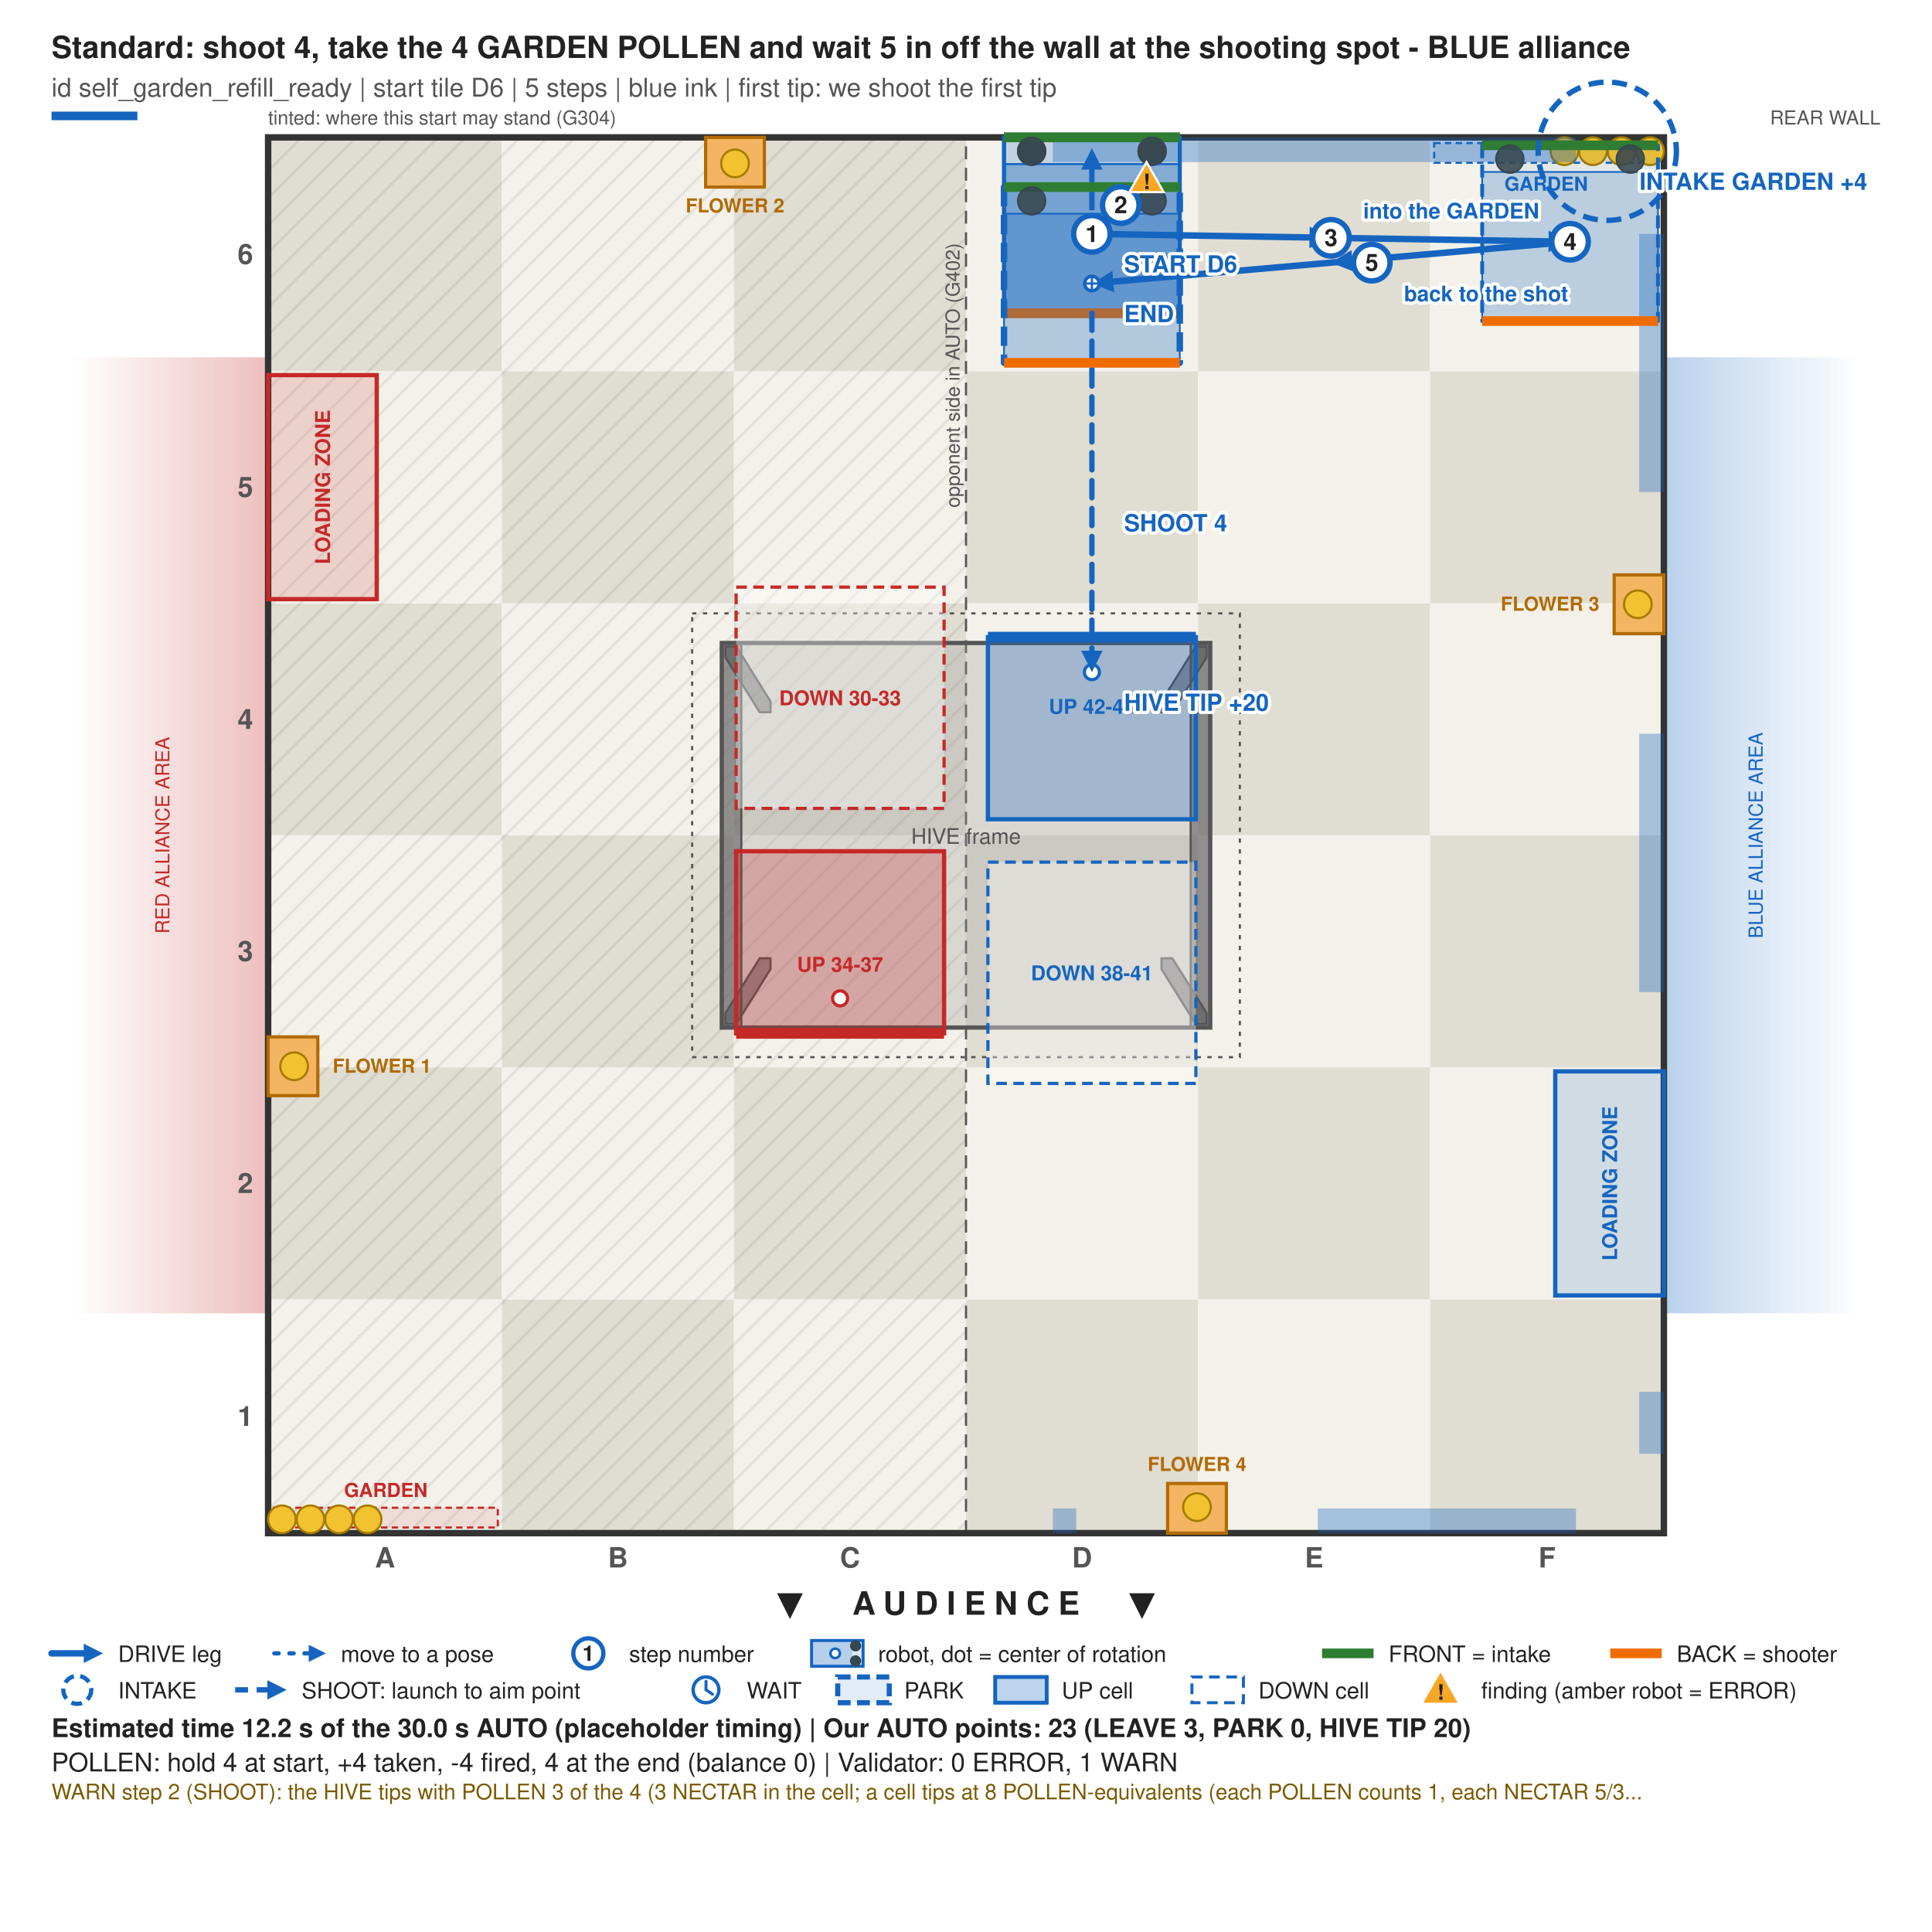
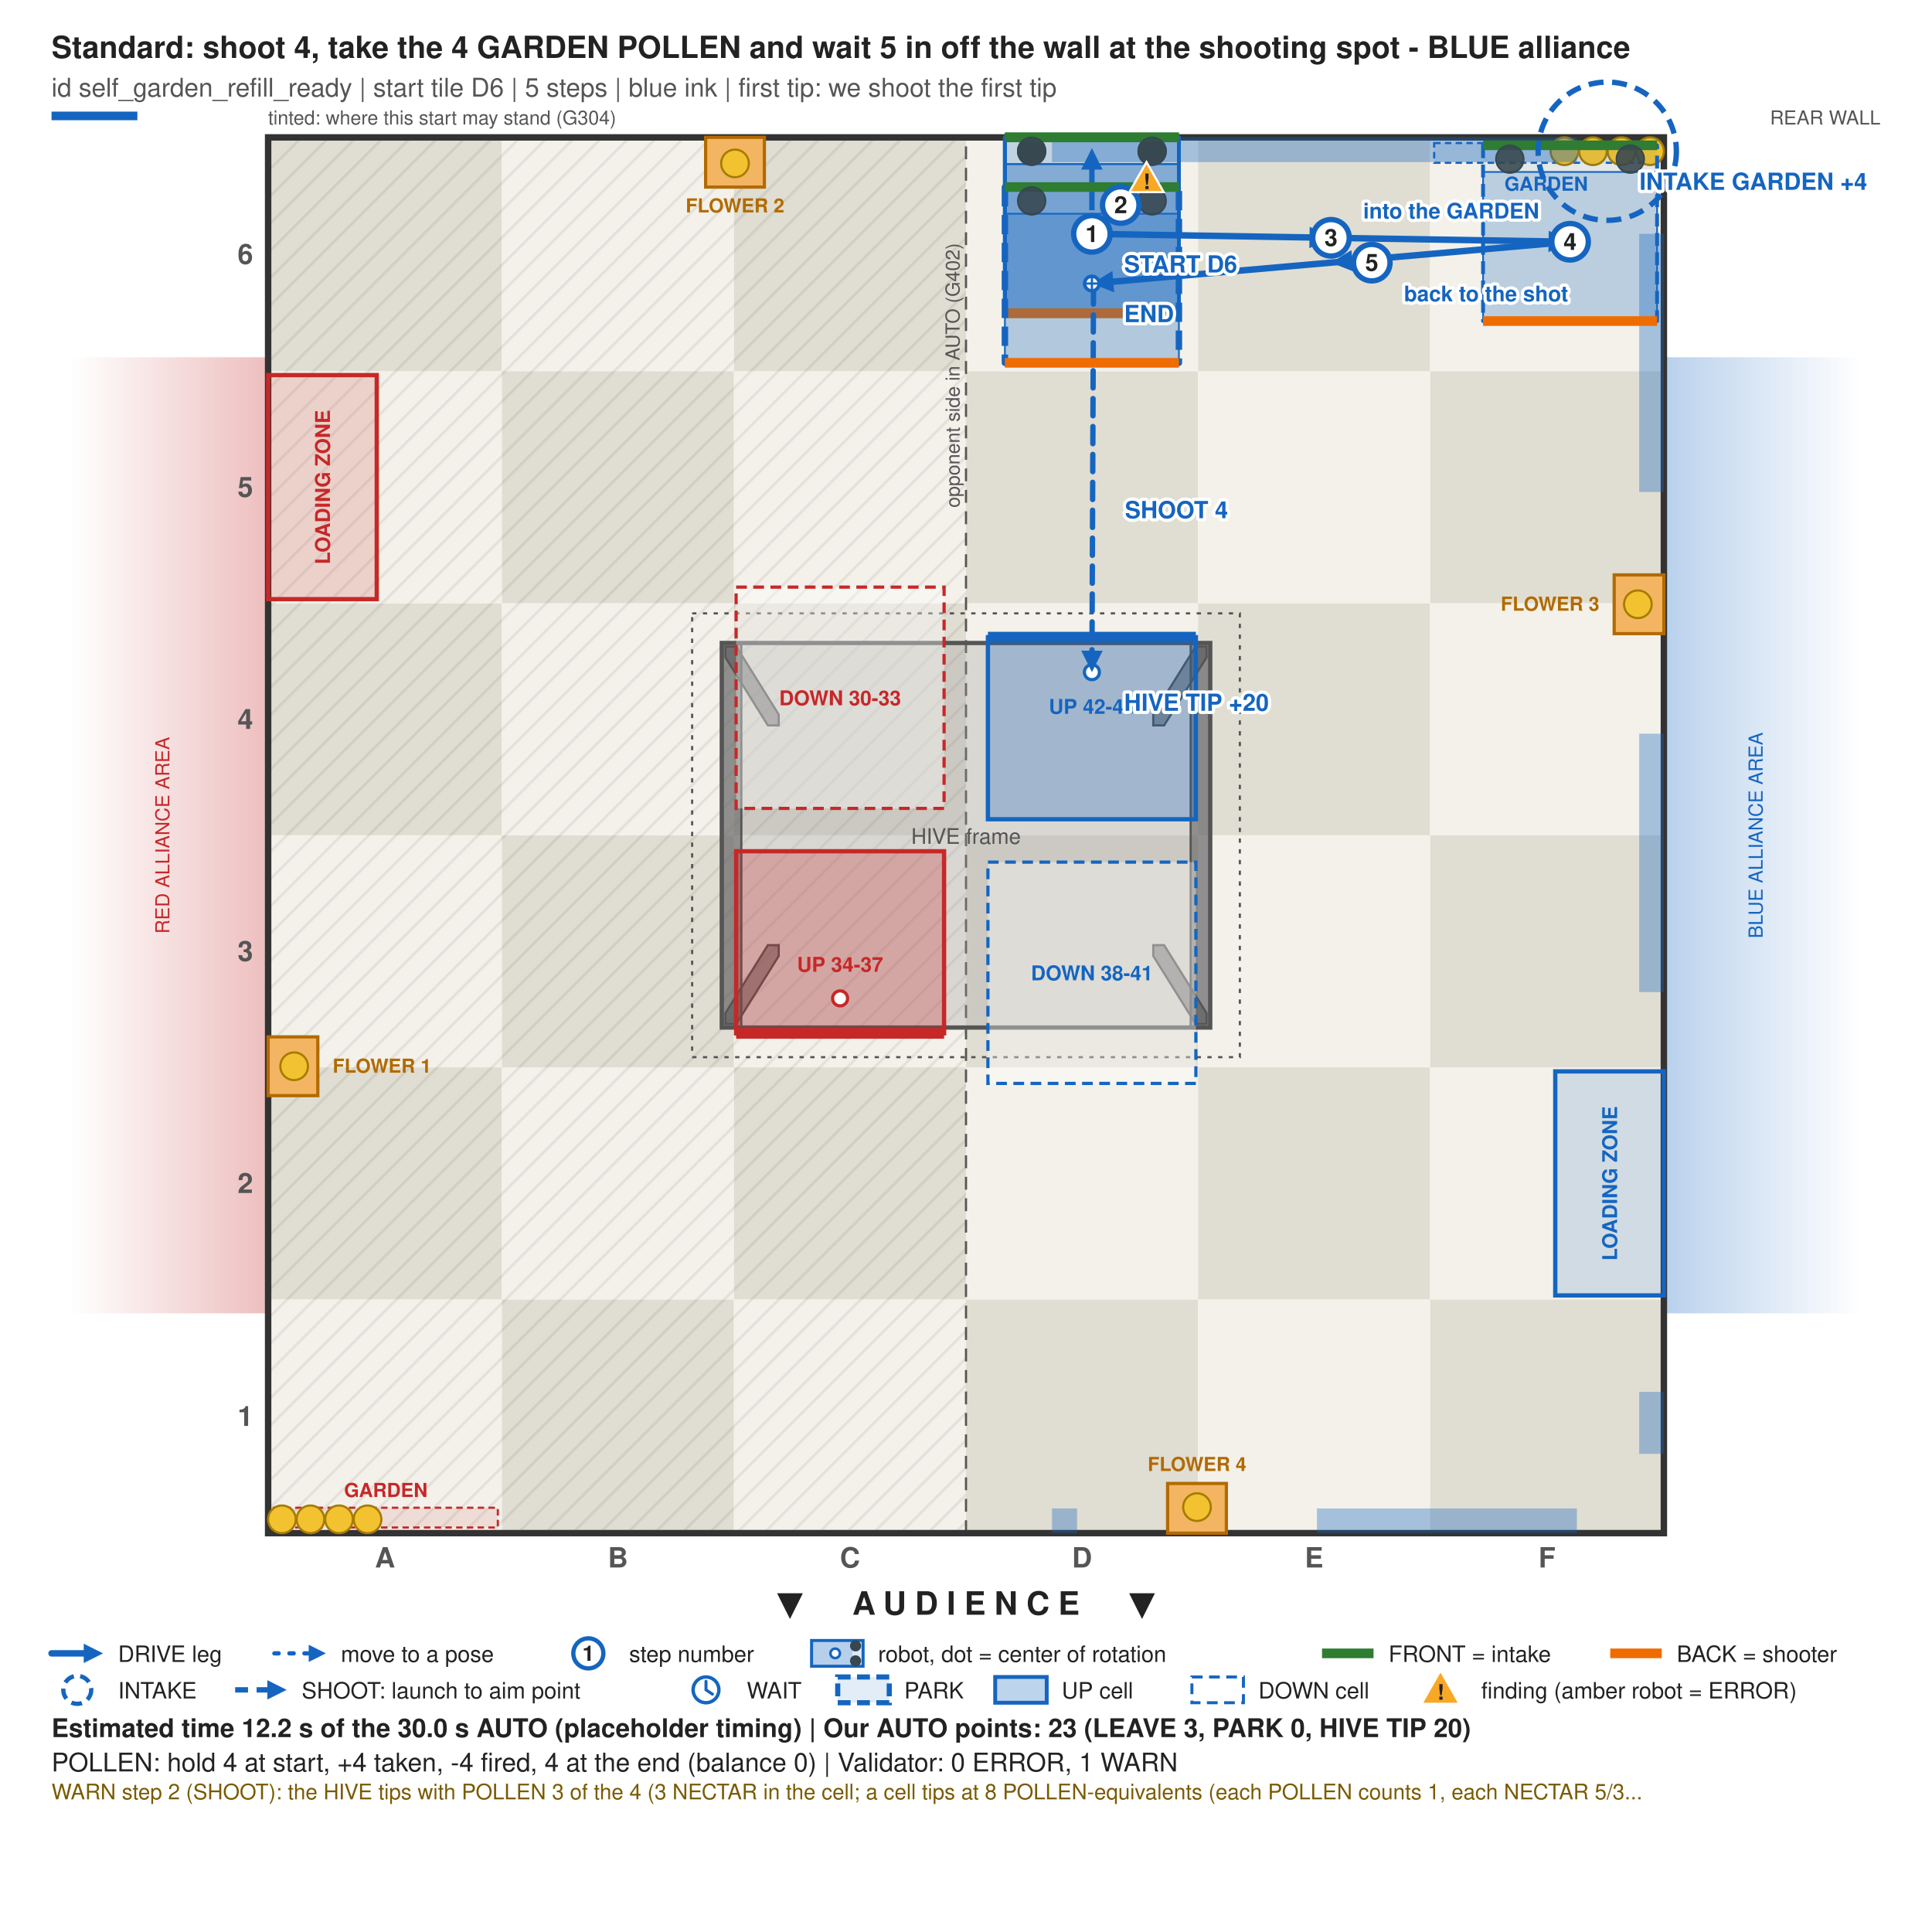
<svg xmlns="http://www.w3.org/2000/svg" viewBox="0 0 900 900" width="900" height="900" role="img" aria-labelledby="svg-title svg-desc" font-family="Helvetica, Arial, sans-serif">
  <defs>
    <linearGradient id="area-red" x1="1" y1="0" x2="0" y2="0">
      <stop offset="0" stop-color="#c62828" stop-opacity="0.30" />
      <stop offset="1" stop-color="#c62828" stop-opacity="0" />
    </linearGradient>
    <linearGradient id="area-blue" x1="0" y1="0" x2="1" y2="0">
      <stop offset="0" stop-color="#1565c0" stop-opacity="0.30" />
      <stop offset="1" stop-color="#1565c0" stop-opacity="0" />
    </linearGradient>
    <pattern id="opponent-hatch" width="9" height="9" patternUnits="userSpaceOnUse" patternTransform="rotate(45)">
      <line x1="0" y1="0" x2="0" y2="9" stroke="#000000" stroke-opacity="0.07" stroke-width="2.5" />
    </pattern>
  </defs>
  <rect id="background" x="0" y="0" width="900" height="900" fill="#ffffff" />
  <text id="title" x="24" y="27" font-size="14.22" font-weight="bold" fill="#222222">Standard: shoot 4, take the 4 GARDEN POLLEN and wait 5 in off the wall at the shooting spot - BLUE alliance</text>
  <text id="subtitle" x="24" y="45" font-size="12" fill="#555555">id self_garden_refill_ready  |  start tile D6  |  5 steps  |  blue ink  |  first tip: we shoot the first tip</text>
  <rect x="24" y="52" width="40" height="4" fill="#1565c0" />
  <g id="field">
    <rect class="alliance-area" data-alliance="RED" x="32.9" y="166.43" width="92" height="445.37" fill="url(#area-red)" />
    <rect class="alliance-area" data-alliance="BLUE" x="775.1" y="166.43" width="92" height="445.37" fill="url(#area-blue)" />
    <text x="78.9" y="389.12" font-size="9" fill="#c62828" text-anchor="middle" transform="rotate(-90 78.9 389.12)">RED ALLIANCE AREA</text>
    <text x="821.1" y="389.12" font-size="9" fill="#1565c0" text-anchor="middle" transform="rotate(-90 821.1 389.12)">BLUE ALLIANCE AREA</text>
    <rect class="tile" data-tile="A1" x="124.9" y="605.3" width="108.9" height="108.9" fill="#f3f1ea" />
    <rect class="tile" data-tile="A2" x="124.9" y="497.2" width="108.9" height="108.1" fill="#e0ddd2" />
    <rect class="tile" data-tile="A3" x="124.9" y="389.1" width="108.9" height="108.1" fill="#f3f1ea" />
    <rect class="tile" data-tile="A4" x="124.9" y="281" width="108.9" height="108.1" fill="#e0ddd2" />
    <rect class="tile" data-tile="A5" x="124.9" y="172.9" width="108.9" height="108.1" fill="#f3f1ea" />
    <rect class="tile" data-tile="A6" x="124.9" y="64" width="108.9" height="108.9" fill="#e0ddd2" />
    <rect class="tile" data-tile="B1" x="233.8" y="605.3" width="108.1" height="108.9" fill="#e0ddd2" />
    <rect class="tile" data-tile="B2" x="233.8" y="497.2" width="108.1" height="108.1" fill="#f3f1ea" />
    <rect class="tile" data-tile="B3" x="233.8" y="389.1" width="108.1" height="108.1" fill="#e0ddd2" />
    <rect class="tile" data-tile="B4" x="233.8" y="281" width="108.1" height="108.1" fill="#f3f1ea" />
    <rect class="tile" data-tile="B5" x="233.8" y="172.9" width="108.1" height="108.1" fill="#e0ddd2" />
    <rect class="tile" data-tile="B6" x="233.8" y="64" width="108.1" height="108.9" fill="#f3f1ea" />
    <rect class="tile" data-tile="C1" x="341.9" y="605.3" width="108.1" height="108.9" fill="#f3f1ea" />
    <rect class="tile" data-tile="C2" x="341.9" y="497.2" width="108.1" height="108.1" fill="#e0ddd2" />
    <rect class="tile" data-tile="C3" x="341.9" y="389.1" width="108.1" height="108.1" fill="#f3f1ea" />
    <rect class="tile" data-tile="C4" x="341.9" y="281" width="108.1" height="108.1" fill="#e0ddd2" />
    <rect class="tile" data-tile="C5" x="341.9" y="172.9" width="108.1" height="108.1" fill="#f3f1ea" />
    <rect class="tile" data-tile="C6" x="341.9" y="64" width="108.1" height="108.9" fill="#e0ddd2" />
    <rect class="tile" data-tile="D1" x="450" y="605.3" width="108.1" height="108.9" fill="#e0ddd2" />
    <rect class="tile" data-tile="D2" x="450" y="497.2" width="108.1" height="108.1" fill="#f3f1ea" />
    <rect class="tile" data-tile="D3" x="450" y="389.1" width="108.1" height="108.1" fill="#e0ddd2" />
    <rect class="tile" data-tile="D4" x="450" y="281" width="108.1" height="108.1" fill="#f3f1ea" />
    <rect class="tile" data-tile="D5" x="450" y="172.9" width="108.1" height="108.1" fill="#e0ddd2" />
    <rect class="tile" data-tile="D6" x="450" y="64" width="108.1" height="108.9" fill="#f3f1ea" />
    <rect class="tile" data-tile="E1" x="558.1" y="605.3" width="108.1" height="108.9" fill="#f3f1ea" />
    <rect class="tile" data-tile="E2" x="558.1" y="497.2" width="108.1" height="108.1" fill="#e0ddd2" />
    <rect class="tile" data-tile="E3" x="558.1" y="389.1" width="108.1" height="108.1" fill="#f3f1ea" />
    <rect class="tile" data-tile="E4" x="558.1" y="281" width="108.1" height="108.1" fill="#e0ddd2" />
    <rect class="tile" data-tile="E5" x="558.1" y="172.9" width="108.1" height="108.1" fill="#f3f1ea" />
    <rect class="tile" data-tile="E6" x="558.1" y="64" width="108.1" height="108.9" fill="#e0ddd2" />
    <rect class="tile" data-tile="F1" x="666.2" y="605.3" width="108.9" height="108.9" fill="#e0ddd2" />
    <rect class="tile" data-tile="F2" x="666.2" y="497.2" width="108.9" height="108.1" fill="#f3f1ea" />
    <rect class="tile" data-tile="F3" x="666.2" y="389.1" width="108.9" height="108.1" fill="#e0ddd2" />
    <rect class="tile" data-tile="F4" x="666.2" y="281" width="108.9" height="108.1" fill="#f3f1ea" />
    <rect class="tile" data-tile="F5" x="666.2" y="172.9" width="108.9" height="108.1" fill="#e0ddd2" />
    <rect class="tile" data-tile="F6" x="666.2" y="64" width="108.9" height="108.9" fill="#f3f1ea" />
    <rect id="opponent-side" x="124.9" y="64" width="325.1" height="650.2" fill="url(#opponent-hatch)" />
    <line id="side-line" x1="450" y1="714.2" x2="450" y2="64" stroke="#555555" stroke-width="1" stroke-dasharray="6 4" />
    <text id="opponent-label" x="447" y="174.86" font-size="9" fill="#555555" text-anchor="middle" transform="rotate(-90 447 174.86)">opponent side in AUTO (G402)</text>
    <text class="tile-label" x="179.35" y="730.2" font-size="13" font-weight="bold" text-anchor="middle" fill="#555555">A</text>
    <text class="tile-label" x="287.85" y="730.2" font-size="13" font-weight="bold" text-anchor="middle" fill="#555555">B</text>
    <text class="tile-label" x="395.95" y="730.2" font-size="13" font-weight="bold" text-anchor="middle" fill="#555555">C</text>
    <text class="tile-label" x="504.05" y="730.2" font-size="13" font-weight="bold" text-anchor="middle" fill="#555555">D</text>
    <text class="tile-label" x="612.15" y="730.2" font-size="13" font-weight="bold" text-anchor="middle" fill="#555555">E</text>
    <text class="tile-label" x="720.65" y="730.2" font-size="13" font-weight="bold" text-anchor="middle" fill="#555555">F</text>
    <text class="tile-label" x="117.9" y="664.25" font-size="13" font-weight="bold" text-anchor="end" fill="#555555">1</text>
    <text class="tile-label" x="117.9" y="555.75" font-size="13" font-weight="bold" text-anchor="end" fill="#555555">2</text>
    <text class="tile-label" x="117.9" y="447.65" font-size="13" font-weight="bold" text-anchor="end" fill="#555555">3</text>
    <text class="tile-label" x="117.9" y="339.55" font-size="13" font-weight="bold" text-anchor="end" fill="#555555">4</text>
    <text class="tile-label" x="117.9" y="231.45" font-size="13" font-weight="bold" text-anchor="end" fill="#555555">5</text>
    <text class="tile-label" x="117.9" y="122.95" font-size="13" font-weight="bold" text-anchor="end" fill="#555555">6</text>
    <rect id="field-border" x="124.9" y="64" width="650.2" height="650.2" fill="none" stroke="#333333" stroke-width="3" />
  </g>
  <g id="structures">
    <rect id="hive-frame" x="336.23" y="299.53" width="227.54" height="179.14" fill="#9a9a9a" fill-opacity="0.30" stroke="#555555" stroke-width="2" />
    <rect id="hive-keepout" x="322.43" y="285.73" width="255.14" height="206.74" fill="none" stroke="#555555" stroke-width="1" stroke-dasharray="2 3" />
    <g id="hive-solid">
      <polygon class="hive-foot" points="336.23,478.67 345.35,478.67 345.35,299.53 336.23,299.53" fill="#555555" fill-opacity="0.55" stroke="#555555" stroke-width="1" />
      <polygon class="hive-foot" points="554.65,478.67 563.77,478.67 563.77,299.53 554.65,299.53" fill="#555555" fill-opacity="0.55" stroke="#555555" stroke-width="1" />
-       <polygon class="hive-foot" points="337.94,477.01 343,477.01 358.92,451.48 358.92,446.42 353.86,446.42 337.94,471.95" fill="#555555" fill-opacity="0.55" stroke="#555555" stroke-width="1" />
-       <polygon class="hive-foot" points="337.94,306.25 353.86,331.78 358.92,331.78 358.92,326.72 343,301.19 337.94,301.19" fill="#555555" fill-opacity="0.55" stroke="#555555" stroke-width="1" />
-       <polygon class="hive-foot" points="541.08,451.48 557,477.01 562.06,477.01 562.06,471.95 546.14,446.42 541.08,446.42" fill="#555555" fill-opacity="0.55" stroke="#555555" stroke-width="1" />
-       <polygon class="hive-foot" points="541.08,331.78 546.14,331.78 562.06,306.25 562.06,301.19 557,301.19 541.08,326.72" fill="#555555" fill-opacity="0.55" stroke="#555555" stroke-width="1" />
+       <polygon class="hive-foot" points="337.94,477.01 343,477.01 362.76,445.34 362.76,440.28 357.7,440.28 337.94,471.95" fill="#555555" fill-opacity="0.55" stroke="#555555" stroke-width="1" />
+       <polygon class="hive-foot" points="337.94,306.25 357.7,337.92 362.76,337.92 362.76,332.86 343,301.19 337.94,301.19" fill="#555555" fill-opacity="0.55" stroke="#555555" stroke-width="1" />
+       <polygon class="hive-foot" points="537.24,445.34 557,477.01 562.06,477.01 562.06,471.95 542.3,440.28 537.24,440.28" fill="#555555" fill-opacity="0.55" stroke="#555555" stroke-width="1" />
+       <polygon class="hive-foot" points="537.24,337.92 542.3,337.92 562.06,306.25 562.06,301.19 557,301.19 537.24,332.86" fill="#555555" fill-opacity="0.55" stroke="#555555" stroke-width="1" />
    </g>
    <text x="450" y="393.1" font-size="10" fill="#555555" text-anchor="middle">HIVE frame</text>
    <g class="hive" data-alliance="RED">
      <g class="cell cell-down" data-alliance="RED" data-side="REAR">
        <rect x="342.91" y="273.5" width="96.88" height="103.09" fill="#ffffff" fill-opacity="0.35" stroke="#c62828" stroke-width="1.5" stroke-dasharray="5 3" />
        <text x="391.35" y="328.55" font-size="9.5" font-weight="bold" fill="#c62828" text-anchor="middle">DOWN 30-33</text>
      </g>
      <g class="cell cell-up" data-alliance="RED" data-side="AUDIENCE">
        <rect x="342.91" y="396.55" width="96.88" height="84.82" fill="#c62828" fill-opacity="0.28" stroke="#c62828" stroke-width="2" />
        <line class="cell-opening" x1="342.91" y1="481.38" x2="439.79" y2="481.38" stroke="#c62828" stroke-width="5" />
        <circle class="aim-point" cx="391.35" cy="465.08" r="3.5" fill="#ffffff" stroke="#c62828" stroke-width="1.5" />
        <text x="391.35" y="452.68" font-size="9.5" font-weight="bold" fill="#c62828" text-anchor="middle">UP 34-37</text>
      </g>
    </g>
    <g class="hive" data-alliance="BLUE">
      <g class="cell cell-down" data-alliance="BLUE" data-side="AUDIENCE">
        <rect x="460.21" y="401.61" width="96.88" height="103.09" fill="#ffffff" fill-opacity="0.35" stroke="#1565c0" stroke-width="1.5" stroke-dasharray="5 3" />
        <text x="508.65" y="456.66" font-size="9.5" font-weight="bold" fill="#1565c0" text-anchor="middle">DOWN 38-41</text>
      </g>
      <g class="cell cell-up" data-alliance="BLUE" data-side="REAR">
        <rect x="460.21" y="296.82" width="96.88" height="84.82" fill="#1565c0" fill-opacity="0.28" stroke="#1565c0" stroke-width="2" />
        <line class="cell-opening" x1="460.21" y1="296.82" x2="557.09" y2="296.82" stroke="#1565c0" stroke-width="5" />
        <circle class="aim-point" cx="508.65" cy="313.12" r="3.5" fill="#ffffff" stroke="#1565c0" stroke-width="1.5" />
        <text x="508.65" y="332.52" font-size="9.5" font-weight="bold" fill="#1565c0" text-anchor="middle">UP 42-45</text>
      </g>
    </g>
    <g class="flower" data-flower="1">
      <rect x="124.9" y="483.02" width="23.15" height="27.37" fill="#f3b562" stroke="#b26a00" stroke-width="1.5" />
      <circle cx="137.02" cy="496.71" r="6.44" fill="#f2c230" stroke="#a67c00" stroke-width="1" />
      <text x="154.95" y="499.71" font-size="9" fill="#b26a00" font-weight="bold" text-anchor="start">FLOWER 1</text>
    </g>
    <g class="flower" data-flower="2">
      <rect x="328.71" y="64" width="27.37" height="23.15" fill="#f3b562" stroke="#b26a00" stroke-width="1.5" />
      <circle cx="342.39" cy="76.12" r="6.44" fill="#f2c230" stroke="#a67c00" stroke-width="1" />
      <text x="342.39" y="98.95" font-size="9" fill="#b26a00" font-weight="bold" text-anchor="middle">FLOWER 2</text>
    </g>
    <g class="flower" data-flower="3">
      <rect x="751.95" y="267.81" width="23.15" height="27.37" fill="#f3b562" stroke="#b26a00" stroke-width="1.5" />
      <circle cx="762.98" cy="281.49" r="6.44" fill="#f2c230" stroke="#a67c00" stroke-width="1" />
      <text x="745.05" y="284.49" font-size="9" fill="#b26a00" font-weight="bold" text-anchor="end">FLOWER 3</text>
    </g>
    <g class="flower" data-flower="4">
      <rect x="543.92" y="691.05" width="27.37" height="23.15" fill="#f3b562" stroke="#b26a00" stroke-width="1.5" />
      <circle cx="557.61" cy="702.08" r="6.44" fill="#f2c230" stroke="#a67c00" stroke-width="1" />
      <text x="557.61" y="685.25" font-size="9" fill="#b26a00" font-weight="bold" text-anchor="middle">FLOWER 4</text>
    </g>
    <g class="garden" data-alliance="RED">
      <rect x="127.54" y="702.36" width="104.37" height="9.2" fill="#c62828" fill-opacity="0.10" stroke="#c62828" stroke-width="1" stroke-dasharray="3 2" />
      <circle class="pollen" cx="131.34" cy="707.76" r="6.44" fill="#f2c230" stroke="#a67c00" stroke-width="1" />
      <circle class="pollen" cx="144.63" cy="707.76" r="6.44" fill="#f2c230" stroke="#a67c00" stroke-width="1" />
      <circle class="pollen" cx="157.93" cy="707.76" r="6.44" fill="#f2c230" stroke="#a67c00" stroke-width="1" />
      <circle class="pollen" cx="171.22" cy="707.76" r="6.44" fill="#f2c230" stroke="#a67c00" stroke-width="1" />
      <text x="179.73" y="697.36" font-size="9" fill="#c62828" text-anchor="middle" font-weight="bold">GARDEN</text>
    </g>
    <g class="loading-zone" data-alliance="RED">
      <rect x="124.9" y="174.74" width="50.6" height="104.37" fill="#c62828" fill-opacity="0.16" stroke="#c62828" stroke-width="2" />
      <text x="150.2" y="230.43" font-size="9.5" font-weight="bold" fill="#c62828" text-anchor="middle" transform="rotate(-90 150.2 226.93)">LOADING ZONE</text>
    </g>
    <g class="garden" data-alliance="BLUE">
      <rect x="668.09" y="66.64" width="104.37" height="9.2" fill="#1565c0" fill-opacity="0.10" stroke="#1565c0" stroke-width="1" stroke-dasharray="3 2" />
      <circle class="pollen" cx="768.66" cy="70.44" r="6.44" fill="#f2c230" stroke="#a67c00" stroke-width="1" />
      <circle class="pollen" cx="755.37" cy="70.44" r="6.44" fill="#f2c230" stroke="#a67c00" stroke-width="1" />
      <circle class="pollen" cx="742.07" cy="70.44" r="6.44" fill="#f2c230" stroke="#a67c00" stroke-width="1" />
      <circle class="pollen" cx="728.78" cy="70.44" r="6.44" fill="#f2c230" stroke="#a67c00" stroke-width="1" />
      <text x="720.27" y="88.84" font-size="9" fill="#1565c0" text-anchor="middle" font-weight="bold">GARDEN</text>
    </g>
    <g class="loading-zone" data-alliance="BLUE">
      <rect x="724.5" y="499.09" width="50.6" height="104.37" fill="#1565c0" fill-opacity="0.16" stroke="#1565c0" stroke-width="2" />
      <text x="749.8" y="554.77" font-size="9.5" font-weight="bold" fill="#1565c0" text-anchor="middle" transform="rotate(-90 749.8 551.27)">LOADING ZONE</text>
    </g>
    <text id="audience-label" x="450" y="752.2" font-size="15" font-weight="bold" letter-spacing="4" text-anchor="middle" fill="#222222">AUDIENCE</text>
    <polygon class="compass-arrow" points="362,742.2 374,742.2 368,754.2" fill="#222222" />
    <polygon class="compass-arrow" points="526,742.2 538,742.2 532,754.2" fill="#222222" />
    <text x="876" y="58" font-size="9" fill="#555555" text-anchor="end">REAR WALL</text>
  </g>
  <g id="start-bands" data-heading="90">
    <rect class="start-band" data-wall="BLUE" data-from="8.03" data-to="14.3" x="763.6" y="648.4" width="11.5" height="28.86" fill="#1565c0" fill-opacity="0.35" />
    <rect class="start-band" data-wall="BLUE" data-from="54.79" data-to="80.96" x="763.6" y="341.78" width="11.5" height="120.37" fill="#1565c0" fill-opacity="0.35" />
    <rect class="start-band" data-wall="BLUE" data-from="105.43" data-to="131.58" x="763.6" y="108.94" width="11.5" height="120.27" fill="#1565c0" fill-opacity="0.35" />
-     <rect class="start-band" data-wall="AUDIENCE" data-from="79.47" data-to="81.83" x="490.48" y="702.7" width="10.85" height="11.5" fill="#1565c0" fill-opacity="0.35" />
-     <rect class="start-band" data-wall="AUDIENCE" data-from="106.3" data-to="132.45" x="613.89" y="702.7" width="120.27" height="11.5" fill="#1565c0" fill-opacity="0.35" />
-     <rect class="start-band" data-wall="REAR" data-from="79.47" data-to="132.45" x="490.48" y="64" width="243.68" height="11.5" fill="#1565c0" fill-opacity="0.35" />
+     <rect class="start-band" data-wall="AUDIENCE" data-from="79.38" data-to="81.92" x="490.07" y="702.7" width="11.67" height="11.5" fill="#1565c0" fill-opacity="0.35" />
+     <rect class="start-band" data-wall="AUDIENCE" data-from="106.21" data-to="132.54" x="613.47" y="702.7" width="121.1" height="11.5" fill="#1565c0" fill-opacity="0.35" />
+     <rect class="start-band" data-wall="REAR" data-from="79.38" data-to="132.54" x="490.07" y="64" width="244.51" height="11.5" fill="#1565c0" fill-opacity="0.35" />
    <text class="start-band-label" x="124.9" y="58" font-size="9" fill="#555555">tinted: where this start may stand (G304)</text>
  </g>
  <g id="route" data-ink="#1565c0" data-alliance="BLUE" data-route="self_garden_refill_ready">
    <g class="drive-leg" data-step="3" data-mode="CONSTANT">
      <path class="leg" d="M 508.65 108.94 L 731.4 112.62" fill="none" stroke="#1565c0" stroke-width="3" stroke-linecap="round" stroke-linejoin="round" />
      <polygon class="arrowhead" points="620.03,110.78 609.94,115.62 610.11,105.62" fill="#1565c0" />
      <polygon class="arrowhead" points="731.4,112.62 721.32,117.46 721.48,107.46" fill="#1565c0" />
    </g>
    <g class="drive-leg" data-step="5" data-mode="LINEAR">
      <path class="leg" d="M 731.4 112.62 L 508.65 132.08" fill="none" stroke="#1565c0" stroke-width="3" stroke-linecap="round" stroke-linejoin="round" />
      <polygon class="arrowhead" points="620.03,122.35 629.55,116.5 630.42,126.46" fill="#1565c0" />
      <polygon class="arrowhead" points="508.65,132.08 518.18,126.23 519.05,136.19" fill="#1565c0" />
    </g>
    <g id="start-footprint" class="footprint start" data-step="1">
-       <polygon class="outline" points="467.71,64 467.71,145.88 549.59,145.88 549.59,64" fill="#1565c0" fill-opacity="0.14" stroke="#1565c0" stroke-width="1.8" stroke-linejoin="round" />
-       <polygon class="chassis" points="467.71,76.42 467.71,145.88 549.59,145.88 549.59,76.42" fill="#1565c0" fill-opacity="0.2" stroke="#1565c0" stroke-width="0.8" stroke-linejoin="round" />
-       <line class="front-edge" x1="467.71" y1="64" x2="549.59" y2="64" stroke="#2e7d32" stroke-width="4.5" />
-       <line class="back-edge" x1="467.71" y1="145.88" x2="549.59" y2="145.88" stroke="#ef6c00" stroke-width="4.5" />
+       <polygon class="outline" points="468.12,64 468.12,145.88 549.18,145.88 549.18,64" fill="#1565c0" fill-opacity="0.14" stroke="#1565c0" stroke-width="1.8" stroke-linejoin="round" />
+       <polygon class="chassis" points="468.12,76.42 468.12,145.88 549.18,145.88 549.18,76.42" fill="#1565c0" fill-opacity="0.2" stroke="#1565c0" stroke-width="0.8" stroke-linejoin="round" />
+       <line class="front-edge" x1="468.12" y1="64" x2="549.18" y2="64" stroke="#2e7d32" stroke-width="4.5" />
+       <line class="back-edge" x1="468.12" y1="145.88" x2="549.18" y2="145.88" stroke="#ef6c00" stroke-width="4.5" />
      <circle class="wheel" data-wheel="LEFT" cx="480.59" cy="70.44" r="6.44" fill="#37474f" fill-opacity="0.88" stroke="#37474f" stroke-width="0.8" />
      <circle class="wheel" data-wheel="RIGHT" cx="536.71" cy="70.44" r="6.44" fill="#37474f" fill-opacity="0.88" stroke="#37474f" stroke-width="0.8" />
      <g class="pose-point" data-x="83.42" data-y="131.58">
        <circle cx="508.65" cy="108.94" r="3.4" fill="#ffffff" fill-opacity="0.92" stroke="#1565c0" stroke-width="1.6" />
        <line x1="505.25" y1="108.94" x2="512.05" y2="108.94" stroke="#1565c0" stroke-width="1" />
        <line x1="508.65" y1="105.54" x2="508.65" y2="112.34" stroke="#1565c0" stroke-width="1" />
      </g>
      <line class="heading-arrow" x1="508.65" y1="97.94" x2="508.65" y2="77" stroke="#1565c0" stroke-width="2.5" />
      <polygon class="arrowhead" points="508.65,69 513.65,79 503.65,79" fill="#1565c0" />
    </g>
    <g class="shoot-pose" data-step="2" data-nominal="false">
-       <polygon class="outline" points="467.71,64 467.71,145.88 549.59,145.88 549.59,64" fill="#1565c0" fill-opacity="0.1" stroke="#1565c0" stroke-width="1.8" stroke-linejoin="round" />
-       <polygon class="chassis" points="467.71,76.42 467.71,145.88 549.59,145.88 549.59,76.42" fill="#1565c0" fill-opacity="0.2" stroke="#1565c0" stroke-width="0.8" stroke-linejoin="round" />
-       <line class="front-edge" x1="467.71" y1="64" x2="549.59" y2="64" stroke="#2e7d32" stroke-width="4.5" />
-       <line class="back-edge" x1="467.71" y1="145.88" x2="549.59" y2="145.88" stroke="#ef6c00" stroke-width="4.5" />
+       <polygon class="outline" points="468.12,64 468.12,145.88 549.18,145.88 549.18,64" fill="#1565c0" fill-opacity="0.1" stroke="#1565c0" stroke-width="1.8" stroke-linejoin="round" />
+       <polygon class="chassis" points="468.12,76.42 468.12,145.88 549.18,145.88 549.18,76.42" fill="#1565c0" fill-opacity="0.2" stroke="#1565c0" stroke-width="0.8" stroke-linejoin="round" />
+       <line class="front-edge" x1="468.12" y1="64" x2="549.18" y2="64" stroke="#2e7d32" stroke-width="4.5" />
+       <line class="back-edge" x1="468.12" y1="145.88" x2="549.18" y2="145.88" stroke="#ef6c00" stroke-width="4.5" />
      <circle class="wheel" data-wheel="LEFT" cx="480.59" cy="70.44" r="6.44" fill="#37474f" fill-opacity="0.88" stroke="#37474f" stroke-width="0.8" />
      <circle class="wheel" data-wheel="RIGHT" cx="536.71" cy="70.44" r="6.44" fill="#37474f" fill-opacity="0.88" stroke="#37474f" stroke-width="0.8" />
      <g class="pose-point" data-x="83.42" data-y="131.58">
        <circle cx="508.65" cy="108.94" r="3.4" fill="#ffffff" fill-opacity="0.92" stroke="#1565c0" stroke-width="1.6" />
        <line x1="505.25" y1="108.94" x2="512.05" y2="108.94" stroke="#1565c0" stroke-width="1" />
        <line x1="508.65" y1="105.54" x2="508.65" y2="112.34" stroke="#1565c0" stroke-width="1" />
      </g>
-       <line class="shot" x1="508.65" y1="145.88" x2="508.65" y2="304.12" stroke="#1565c0" stroke-width="2.5" stroke-dasharray="8 5" stroke-linecap="round" />
-       <polygon class="arrowhead" points="508.65,313.12 503.65,303.12 513.65,303.12" fill="#1565c0" />
+       <line class="shot" x1="509.39" y1="133.69" x2="508.69" y2="304.12" stroke="#1565c0" stroke-width="2.5" stroke-dasharray="8 5" stroke-linecap="round" />
+       <polygon class="arrowhead" points="508.65,313.12 503.69,303.1 513.69,303.14" fill="#1565c0" />
    </g>
    <g class="intake" data-step="4" data-source="GARDEN">
-       <polygon class="outline" points="690.46,67.68 690.46,149.56 772.34,149.56 772.34,67.68" fill="#1565c0" fill-opacity="0.07" stroke="#1565c0" stroke-width="1.8" stroke-dasharray="6 3" stroke-linejoin="round" />
-       <polygon class="chassis" points="690.46,80.1 690.46,149.56 772.34,149.56 772.34,80.1" fill="#1565c0" fill-opacity="0.2" stroke="#1565c0" stroke-width="0.8" stroke-linejoin="round" />
-       <line class="front-edge" x1="690.46" y1="67.68" x2="772.34" y2="67.68" stroke="#2e7d32" stroke-width="4.5" />
-       <line class="back-edge" x1="690.46" y1="149.56" x2="772.34" y2="149.56" stroke="#ef6c00" stroke-width="4.5" />
+       <polygon class="outline" points="690.87,67.68 690.87,149.56 771.93,149.56 771.93,67.68" fill="#1565c0" fill-opacity="0.07" stroke="#1565c0" stroke-width="1.8" stroke-dasharray="6 3" stroke-linejoin="round" />
+       <polygon class="chassis" points="690.87,80.1 690.87,149.56 771.93,149.56 771.93,80.1" fill="#1565c0" fill-opacity="0.2" stroke="#1565c0" stroke-width="0.8" stroke-linejoin="round" />
+       <line class="front-edge" x1="690.87" y1="67.68" x2="771.93" y2="67.68" stroke="#2e7d32" stroke-width="4.5" />
+       <line class="back-edge" x1="690.87" y1="149.56" x2="771.93" y2="149.56" stroke="#ef6c00" stroke-width="4.5" />
      <circle class="wheel" data-wheel="LEFT" cx="703.34" cy="74.12" r="6.44" fill="#37474f" fill-opacity="0.88" stroke="#37474f" stroke-width="0.8" />
      <circle class="wheel" data-wheel="RIGHT" cx="759.46" cy="74.12" r="6.44" fill="#37474f" fill-opacity="0.88" stroke="#37474f" stroke-width="0.8" />
      <g class="pose-point" data-x="131.85" data-y="130.78">
        <circle cx="731.4" cy="112.62" r="3.4" fill="#ffffff" fill-opacity="0.92" stroke="#1565c0" stroke-width="1.6" />
        <line x1="728" y1="112.62" x2="734.8" y2="112.62" stroke="#1565c0" stroke-width="1" />
        <line x1="731.4" y1="109.22" x2="731.4" y2="116.02" stroke="#1565c0" stroke-width="1" />
      </g>
      <circle class="intake-ring" cx="748.72" cy="70.44" r="32.2" fill="none" stroke="#1565c0" stroke-width="2.5" stroke-dasharray="7 4" />
    </g>
    <g class="end-outline" data-step="5">
-       <polygon class="outline" points="467.71,87.14 467.71,169.02 549.59,169.02 549.59,87.14" fill="#1565c0" fill-opacity="0.12" stroke="#1565c0" stroke-width="3" stroke-dasharray="9 4" stroke-linejoin="round" />
-       <polygon class="chassis" points="467.71,99.56 467.71,169.02 549.59,169.02 549.59,99.56" fill="#1565c0" fill-opacity="0.2" stroke="#1565c0" stroke-width="0.8" stroke-linejoin="round" />
-       <line class="front-edge" x1="467.71" y1="87.14" x2="549.59" y2="87.14" stroke="#2e7d32" stroke-width="4.5" />
-       <line class="back-edge" x1="467.71" y1="169.02" x2="549.59" y2="169.02" stroke="#ef6c00" stroke-width="4.5" />
+       <polygon class="outline" points="468.12,87.14 468.12,169.02 549.18,169.02 549.18,87.14" fill="#1565c0" fill-opacity="0.12" stroke="#1565c0" stroke-width="3" stroke-dasharray="9 4" stroke-linejoin="round" />
+       <polygon class="chassis" points="468.12,99.56 468.12,169.02 549.18,169.02 549.18,99.56" fill="#1565c0" fill-opacity="0.2" stroke="#1565c0" stroke-width="0.8" stroke-linejoin="round" />
+       <line class="front-edge" x1="468.12" y1="87.14" x2="549.18" y2="87.14" stroke="#2e7d32" stroke-width="4.5" />
+       <line class="back-edge" x1="468.12" y1="169.02" x2="549.18" y2="169.02" stroke="#ef6c00" stroke-width="4.5" />
      <circle class="wheel" data-wheel="LEFT" cx="480.59" cy="93.58" r="6.44" fill="#37474f" fill-opacity="0.88" stroke="#37474f" stroke-width="0.8" />
      <circle class="wheel" data-wheel="RIGHT" cx="536.71" cy="93.58" r="6.44" fill="#37474f" fill-opacity="0.88" stroke="#37474f" stroke-width="0.8" />
      <g class="pose-point" data-x="83.42" data-y="126.55">
        <circle cx="508.65" cy="132.08" r="3.4" fill="#ffffff" fill-opacity="0.92" stroke="#1565c0" stroke-width="1.6" />
        <line x1="505.25" y1="132.08" x2="512.05" y2="132.08" stroke="#1565c0" stroke-width="1" />
        <line x1="508.65" y1="128.68" x2="508.65" y2="135.48" stroke="#1565c0" stroke-width="1" />
      </g>
    </g>
    <g id="badges">
      <g class="badge" data-step="1" data-kind="START">
        <circle cx="508.65" cy="108.94" r="8.5" fill="#ffffff" stroke="#1565c0" stroke-width="2.5" />
        <text x="508.65" y="112.74" font-size="11" font-weight="bold" text-anchor="middle" fill="#222222">1</text>
      </g>
      <g class="badge" data-step="2" data-kind="SHOOT">
        <circle cx="522.09" cy="95.51" r="8.5" fill="#ffffff" stroke="#1565c0" stroke-width="2.5" />
        <text x="522.09" y="99.31" font-size="11" font-weight="bold" text-anchor="middle" fill="#222222">2</text>
      </g>
      <g class="badge" data-step="3" data-kind="DRIVE">
        <circle cx="620.03" cy="110.78" r="8.5" fill="#ffffff" stroke="#1565c0" stroke-width="2.5" />
        <text x="620.03" y="114.58" font-size="11" font-weight="bold" text-anchor="middle" fill="#222222">3</text>
      </g>
      <g class="badge" data-step="4" data-kind="INTAKE">
        <circle cx="731.4" cy="112.62" r="8.5" fill="#ffffff" stroke="#1565c0" stroke-width="2.5" />
        <text x="731.4" y="116.42" font-size="11" font-weight="bold" text-anchor="middle" fill="#222222">4</text>
      </g>
      <g class="badge" data-step="5" data-kind="DRIVE">
        <circle cx="639.03" cy="122.35" r="8.5" fill="#ffffff" stroke="#1565c0" stroke-width="2.5" />
        <text x="639.03" y="126.15" font-size="11" font-weight="bold" text-anchor="middle" fill="#222222">5</text>
      </g>
    </g>
    <g id="step-labels">
      <text class="step-label" x="523.65" y="126.94" font-size="11" font-weight="bold" fill="#1565c0" text-anchor="start" stroke="#ffffff" stroke-width="3" stroke-linejoin="round" paint-order="stroke">START D6</text>
-       <text class="step-label" x="523.65" y="247.5" font-size="11" font-weight="bold" fill="#1565c0" text-anchor="start" stroke="#ffffff" stroke-width="3" stroke-linejoin="round" paint-order="stroke">SHOOT 4</text>
+       <text class="step-label" x="524.02" y="241.4" font-size="11" font-weight="bold" fill="#1565c0" text-anchor="start" stroke="#ffffff" stroke-width="3" stroke-linejoin="round" paint-order="stroke">SHOOT 4</text>
      <text class="step-label" x="523.65" y="331.12" font-size="11" font-weight="bold" fill="#1565c0" text-anchor="start" stroke="#ffffff" stroke-width="3" stroke-linejoin="round" paint-order="stroke">HIVE TIP +20</text>
      <text class="step-label" x="635.03" y="101.78" font-size="10" font-weight="bold" fill="#1565c0" text-anchor="start" stroke="#ffffff" stroke-width="3" stroke-linejoin="round" paint-order="stroke">into the GARDEN</text>
      <text class="step-label" x="763.72" y="88.44" font-size="11" font-weight="bold" fill="#1565c0" text-anchor="start" stroke="#ffffff" stroke-width="3" stroke-linejoin="round" paint-order="stroke">INTAKE GARDEN +4</text>
      <text class="step-label" x="654.03" y="140.35" font-size="10" font-weight="bold" fill="#1565c0" text-anchor="start" stroke="#ffffff" stroke-width="3" stroke-linejoin="round" paint-order="stroke">back to the shot</text>
      <text class="step-label" x="523.65" y="150.08" font-size="11" font-weight="bold" fill="#1565c0" text-anchor="start" stroke="#ffffff" stroke-width="3" stroke-linejoin="round" paint-order="stroke">END</text>
    </g>
    <g id="issue-marks">
      <g class="issue-mark" data-step="2" data-severity="WARN">
        <polygon points="534.09,75.51 542.09,89.51 526.09,89.51" fill="#f9a825" stroke="#ffffff" stroke-width="1" />
        <text x="534.09" y="88.11" font-size="10" font-weight="bold" text-anchor="middle" fill="#222222">!</text>
      </g>
    </g>
  </g>
  <g id="legend">
    <g class="legend-item" data-icon="drive">
      <line x1="24" y1="770.2" x2="40" y2="770.2" stroke="#1565c0" stroke-width="3" stroke-linecap="round" />
      <polygon class="arrowhead" points="48,770.2 39,774.7 39,765.7" fill="#1565c0" />
      <text x="55" y="774.2" font-size="10.5" fill="#222222">DRIVE leg</text>
    </g>
    <g class="legend-item" data-icon="approach">
      <line x1="127.81" y1="770.2" x2="143.81" y2="770.2" stroke="#1565c0" stroke-width="2" stroke-dasharray="2 5" stroke-linecap="round" />
      <polygon class="arrowhead" points="151.81,770.2 143.81,774.2 143.81,766.2" fill="#1565c0" />
      <text x="158.81" y="774.2" font-size="10.5" fill="#222222">move to a pose</text>
    </g>
    <g class="legend-item" data-icon="badge">
      <circle cx="274.07" cy="770.2" r="7" fill="#ffffff" stroke="#1565c0" stroke-width="2" />
      <text x="274.07" y="773.7" font-size="10" font-weight="bold" text-anchor="middle" fill="#222222">1</text>
      <text x="293.07" y="774.2" font-size="10.5" fill="#222222">step number</text>
    </g>
    <g class="legend-item" data-icon="robot">
      <rect x="378.06" y="764.2" width="24" height="12" fill="#1565c0" fill-opacity="0.14" stroke="#1565c0" stroke-width="1.4" />
      <rect x="378.06" y="764.2" width="19" height="12" fill="#1565c0" fill-opacity="0.2" />
      <circle cx="398.56" cy="766.7" r="2.6" fill="#37474f" />
      <circle cx="398.56" cy="773.7" r="2.6" fill="#37474f" />
      <circle cx="389.06" cy="770.2" r="2.2" fill="#ffffff" stroke="#1565c0" stroke-width="1.2" />
      <text x="409.06" y="774.2" font-size="10.5" fill="#222222">robot, dot = center of rotation</text>
    </g>
    <g class="legend-item" data-icon="front">
      <line x1="615.85" y1="770.2" x2="639.85" y2="770.2" stroke="#2e7d32" stroke-width="4.5" />
      <text x="646.85" y="774.2" font-size="10.5" fill="#222222">FRONT = intake</text>
    </g>
    <g class="legend-item" data-icon="back">
      <line x1="750.11" y1="770.2" x2="774.11" y2="770.2" stroke="#ef6c00" stroke-width="4.5" />
      <text x="781.11" y="774.2" font-size="10.5" fill="#222222">BACK = shooter</text>
    </g>
    <g class="legend-item" data-icon="intake">
      <circle cx="36" cy="787.2" r="6.5" fill="none" stroke="#1565c0" stroke-width="2" stroke-dasharray="5 3" />
      <text x="55" y="791.2" font-size="10.5" fill="#222222">INTAKE</text>
    </g>
    <g class="legend-item" data-icon="shoot">
      <line x1="109.54" y1="787.2" x2="125.54" y2="787.2" stroke="#1565c0" stroke-width="2.5" stroke-dasharray="6 4" />
      <polygon class="arrowhead" points="133.54,787.2 124.54,791.7 124.54,782.7" fill="#1565c0" />
      <text x="140.54" y="791.2" font-size="10.5" fill="#222222">SHOOT: launch to aim point</text>
    </g>
    <g class="legend-item" data-icon="wait">
      <circle cx="328.88" cy="787.2" r="6" fill="#ffffff" stroke="#1565c0" stroke-width="1.6" />
      <polyline points="328.88,783.2 328.88,787.2 331.88,789.2" fill="none" stroke="#1565c0" stroke-width="1.4" stroke-linecap="round" />
      <text x="347.88" y="791.2" font-size="10.5" fill="#222222">WAIT</text>
    </g>
    <g class="legend-item" data-icon="park">
      <rect x="390.24" y="781.2" width="24" height="12" fill="#1565c0" fill-opacity="0.12" stroke="#1565c0" stroke-width="2.4" stroke-dasharray="6 3" />
      <text x="421.24" y="791.2" font-size="10.5" fill="#222222">PARK</text>
    </g>
    <g class="legend-item" data-icon="up">
      <rect x="463.6" y="781.2" width="24" height="12" fill="#1565c0" fill-opacity="0.28" stroke="#1565c0" stroke-width="1.8" />
      <text x="494.6" y="791.2" font-size="10.5" fill="#222222">UP cell</text>
    </g>
    <g class="legend-item" data-icon="down">
      <rect x="555.23" y="781.2" width="24" height="12" fill="#ffffff" fill-opacity="0.35" stroke="#1565c0" stroke-width="1.4" stroke-dasharray="5 3" />
      <text x="586.23" y="791.2" font-size="10.5" fill="#222222">DOWN cell</text>
    </g>
    <g class="legend-item" data-icon="issue">
      <polygon points="671.04,779.2 679.04,793.2 663.04,793.2" fill="#f9a825" />
      <text x="671.04" y="791.8" font-size="10" font-weight="bold" text-anchor="middle" fill="#222222">!</text>
      <text x="690.04" y="791.2" font-size="10.5" fill="#222222">finding (amber robot = ERROR)</text>
    </g>
  </g>
  <g id="footer">
    <text id="footer-metrics" x="24" y="809.2" font-size="12" font-weight="bold" fill="#222222">Estimated time 12.2 s of the 30.0 s AUTO (placeholder timing)   |   Our AUTO points: 23  (LEAVE 3, PARK 0, HIVE TIP 20)</text>
    <text id="footer-pollen" x="24" y="825.2" font-size="12" fill="#222222">POLLEN: hold 4 at start, +4 taken, -4 fired, 4 at the end (balance 0)   |   Validator: 0 ERROR, 1 WARN</text>
    <g class="issue-line" data-severity="WARN">
      <text x="24" y="838.2" font-size="10" fill="#7a5a00">WARN step 2 (SHOOT): the HIVE tips with POLLEN 3 of the 4 (3 NECTAR in the cell; a cell tips at 8 POLLEN-equivalents (each POLLEN counts 1, each NECTAR 5/3...</text>
    </g>
  </g>
</svg>
